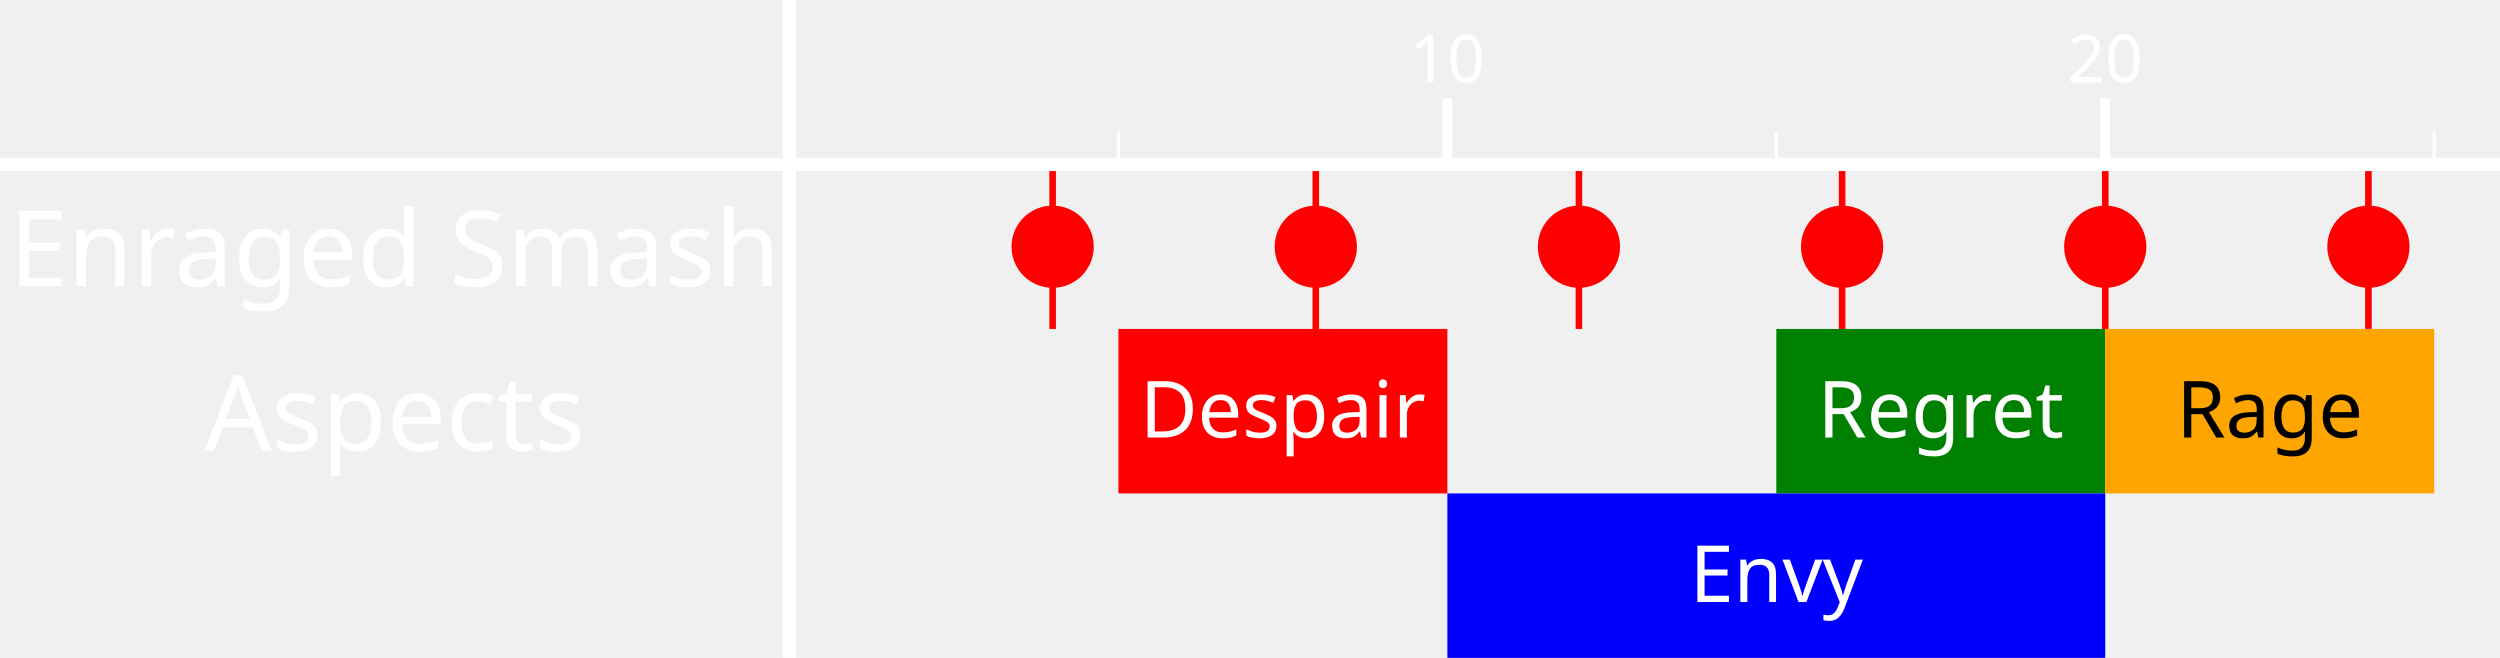
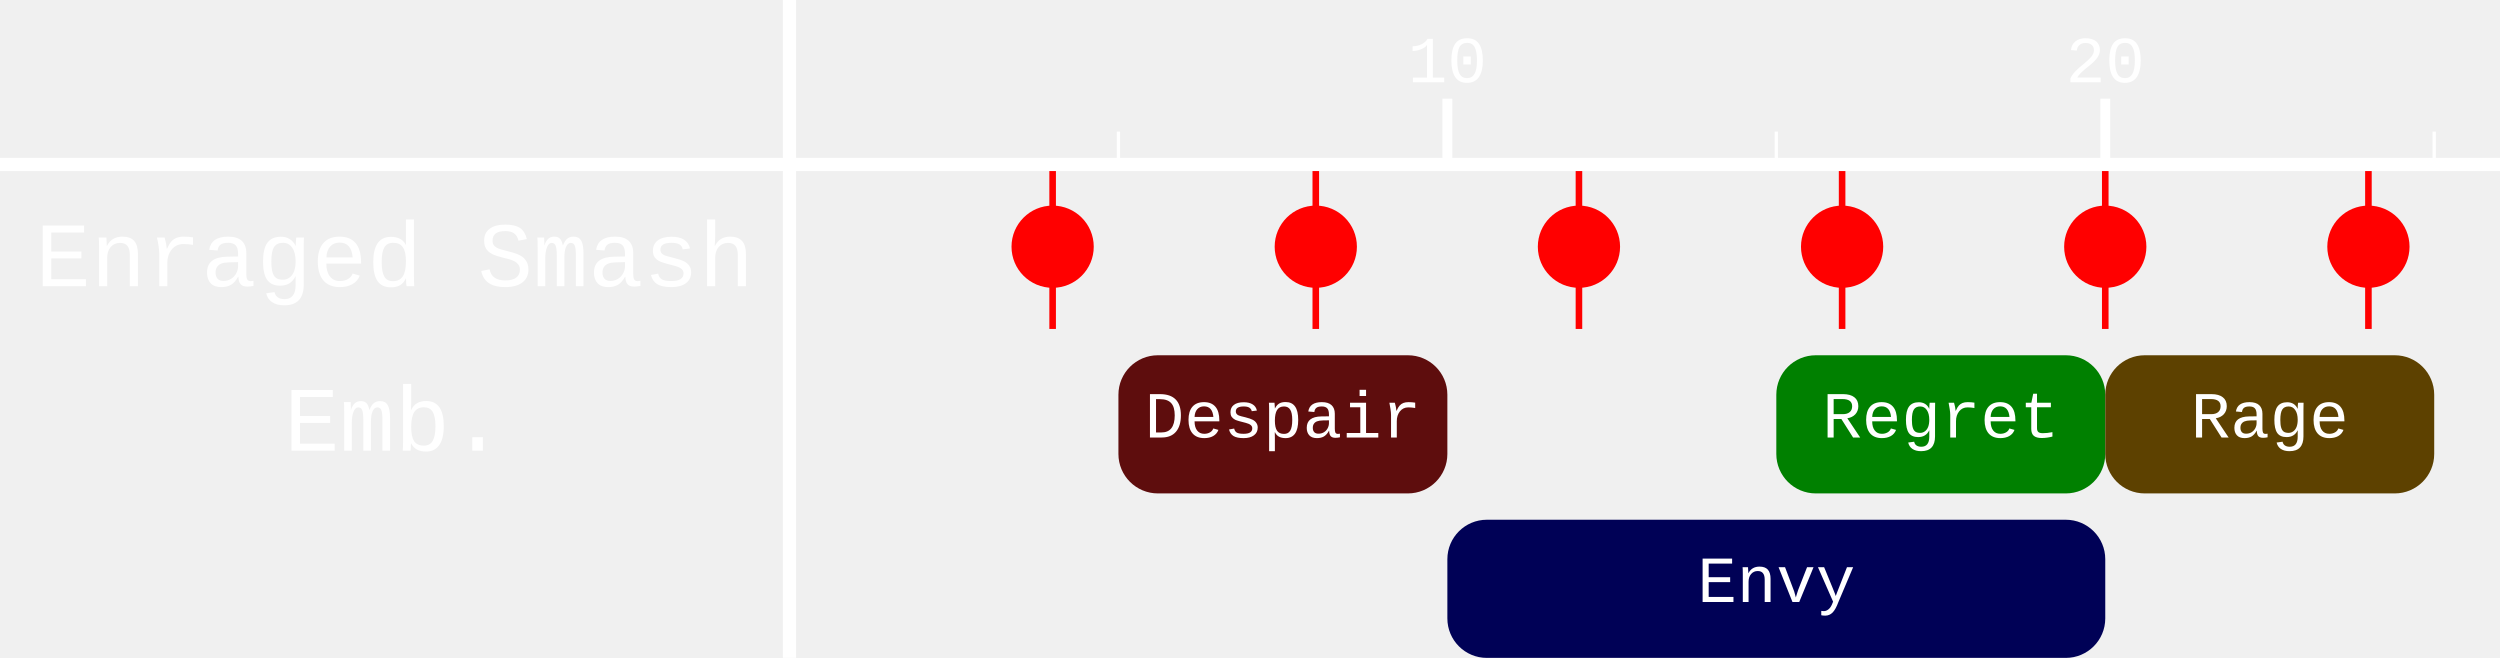
<svg xmlns="http://www.w3.org/2000/svg" width="380" height="100" viewBox="0 0 380 100">
  <defs>
</defs>
-   <text x="60.0" y="43.5" font-size="16" fill="white" style="font-family:Segoe UI;text-anchor:middle">Enraged Smash</text>
+   <text x="60.0" y="43.5" font-size="14" fill="white" style="font-family:Courier New, monospace;text-anchor:middle">Enraged Smash</text>
  <circle cx="160" cy="37.5" r="6.25" fill="red" />
-   <path d="M160,25 L160,50" stroke="red" />
+   <path d="M160,25 L160,50" stroke="red" rx="6" ry="6" />
  <circle cx="200" cy="37.5" r="6.25" fill="red" />
-   <path d="M200,25 L200,50" stroke="red" />
+   <path d="M200,25 L200,50" stroke="red" rx="6" ry="6" />
  <circle cx="240" cy="37.5" r="6.25" fill="red" />
-   <path d="M240,25 L240,50" stroke="red" />
+   <path d="M240,25 L240,50" stroke="red" rx="6" ry="6" />
  <circle cx="280" cy="37.5" r="6.25" fill="red" />
-   <path d="M280,25 L280,50" stroke="red" />
+   <path d="M280,25 L280,50" stroke="red" rx="6" ry="6" />
  <circle cx="320" cy="37.5" r="6.25" fill="red" />
-   <path d="M320,25 L320,50" stroke="red" />
+   <path d="M320,25 L320,50" stroke="red" rx="6" ry="6" />
  <circle cx="360" cy="37.5" r="6.25" fill="red" />
-   <path d="M360,25 L360,50" stroke="red" />
+   <path d="M360,25 L360,50" stroke="red" rx="6" ry="6" />
  <circle cx="400" cy="37.5" r="6.25" fill="red" />
-   <path d="M400,25 L400,50" stroke="red" />
+   <path d="M400,25 L400,50" stroke="red" rx="6" ry="6" />
  <circle cx="440" cy="37.5" r="6.25" fill="red" />
-   <path d="M440,25 L440,50" stroke="red" />
+   <path d="M440,25 L440,50" stroke="red" rx="6" ry="6" />
  <circle cx="480" cy="37.5" r="6.25" fill="red" />
-   <path d="M480,25 L480,50" stroke="red" />
+   <path d="M480,25 L480,50" stroke="red" rx="6" ry="6" />
  <circle cx="520" cy="37.5" r="6.25" fill="red" />
-   <path d="M520,25 L520,50" stroke="red" />
+   <path d="M520,25 L520,50" stroke="red" rx="6" ry="6" />
  <circle cx="560" cy="37.5" r="6.25" fill="red" />
-   <path d="M560,25 L560,50" stroke="red" />
+   <path d="M560,25 L560,50" stroke="red" rx="6" ry="6" />
  <circle cx="600" cy="37.5" r="6.25" fill="red" />
-   <path d="M600,25 L600,50" stroke="red" />
+   <path d="M600,25 L600,50" stroke="red" rx="6" ry="6" />
  <circle cx="640" cy="37.5" r="6.25" fill="red" />
-   <path d="M640,25 L640,50" stroke="red" />
+   <path d="M640,25 L640,50" stroke="red" rx="6" ry="6" />
  <circle cx="680" cy="37.5" r="6.25" fill="red" />
-   <path d="M680,25 L680,50" stroke="red" />
+   <path d="M680,25 L680,50" stroke="red" rx="6" ry="6" />
  <circle cx="720" cy="37.5" r="6.25" fill="red" />
-   <path d="M720,25 L720,50" stroke="red" />
+   <path d="M720,25 L720,50" stroke="red" rx="6" ry="6" />
  <circle cx="760" cy="37.5" r="6.25" fill="red" />
-   <path d="M760,25 L760,50" stroke="red" />
+   <path d="M760,25 L760,50" stroke="red" rx="6" ry="6" />
  <circle cx="800" cy="37.5" r="6.25" fill="red" />
-   <path d="M800,25 L800,50" stroke="red" />
-   <text x="60.0" y="68.5" font-size="16" fill="white" style="font-family:Segoe UI;text-anchor:middle">Aspects</text>
-   <rect x="170" y="50" width="50" height="25" fill="red" />
-   <text x="195.0" y="66.5" font-size="12" fill="white" style="font-family:Segoe UI;text-anchor:middle">Despair</text>
-   <rect x="270" y="50" width="50" height="25" fill="green" />
-   <text x="295.0" y="66.5" font-size="12" fill="white" style="font-family:Segoe UI;text-anchor:middle">Regret</text>
-   <rect x="320" y="50" width="50" height="25" fill="orange" />
-   <text x="345.0" y="66.5" font-size="12" fill="black" style="font-family:Segoe UI;text-anchor:middle">Rage</text>
-   <text x="60.0" y="93.5" font-size="16" fill="white" style="font-family:Segoe UI;text-anchor:middle" />
-   <rect x="220" y="75" width="100" height="25" fill="blue" />
-   <text x="270.0" y="91.5" font-size="12" fill="white" style="font-family:Segoe UI;text-anchor:middle">Envy</text>
+   <path d="M800,25 L800,50" stroke="red" rx="6" ry="6" />
+   <text x="60.0" y="68.5" font-size="14" fill="white" style="font-family:Courier New, monospace;text-anchor:middle">Emb.</text>
+   <rect x="170" y="54" width="50" height="21" fill="#5e0d0d" rx="6" ry="6" />
+   <text x="195.0" y="66.5" font-size="10" fill="white" style="font-family: Courier New, monospace;text-anchor:middle">Despair</text>
+   <rect x="270" y="54" width="50" height="21" fill="green" rx="6" ry="6" />
+   <text x="295.0" y="66.5" font-size="10" fill="white" style="font-family: Courier New, monospace;text-anchor:middle">Regret</text>
+   <rect x="320" y="54" width="50" height="21" fill="#5d4100" rx="6" ry="6" />
+   <text x="345.0" y="66.5" font-size="10" fill="white" style="font-family: Courier New, monospace;text-anchor:middle">Rage</text>
+   <text x="60.0" y="93.5" font-size="14" fill="white" style="font-family:Courier New, monospace;text-anchor:middle" />
+   <rect x="220" y="79" width="100" height="21" fill="#000156" rx="6" ry="6" />
+   <text x="270.0" y="91.5" font-size="10" fill="white" style="font-family: Courier New, monospace;text-anchor:middle">Envy</text>
  <path d="M0,25 L380,25" stroke="white" stroke-width="2" />
  <path d="M120,0 L120,100" stroke="white" stroke-width="2" />
  <path d="M130,22.5 L130,white" stroke="white" stroke-width="0.3" />
  <path d="M140,22.5 L140,white" stroke="white" stroke-width="0.3" />
  <path d="M150,22.5 L150,white" stroke="white" stroke-width="0.3" />
  <path d="M160,22.5 L160,white" stroke="white" stroke-width="0.3" />
  <path d="M170,20.0 L170,25" stroke="white" stroke-width="0.5" />
  <path d="M180,22.5 L180,white" stroke="white" stroke-width="0.3" />
  <path d="M190,22.5 L190,white" stroke="white" stroke-width="0.3" />
  <path d="M200,22.5 L200,white" stroke="white" stroke-width="0.3" />
  <path d="M210,22.5 L210,white" stroke="white" stroke-width="0.3" />
  <path d="M220,15.0 L220,25" stroke="white" stroke-width="1.5" />
-   <text x="220.0" y="12.5" font-size="10" fill="white" style="font-family:Segoe UI;text-anchor:middle">10</text>
+   <text x="220.0" y="12.5" font-size="10" fill="white" style="font-family:Courier New, monospace;text-anchor:middle">10</text>
  <path d="M230,22.5 L230,white" stroke="white" stroke-width="0.3" />
  <path d="M240,22.5 L240,white" stroke="white" stroke-width="0.3" />
  <path d="M250,22.5 L250,white" stroke="white" stroke-width="0.3" />
  <path d="M260,22.5 L260,white" stroke="white" stroke-width="0.3" />
  <path d="M270,20.0 L270,25" stroke="white" stroke-width="0.5" />
  <path d="M280,22.5 L280,white" stroke="white" stroke-width="0.3" />
  <path d="M290,22.5 L290,white" stroke="white" stroke-width="0.3" />
  <path d="M300,22.5 L300,white" stroke="white" stroke-width="0.3" />
  <path d="M310,22.5 L310,white" stroke="white" stroke-width="0.3" />
  <path d="M320,15.0 L320,25" stroke="white" stroke-width="1.5" />
-   <text x="320.0" y="12.5" font-size="10" fill="white" style="font-family:Segoe UI;text-anchor:middle">20</text>
+   <text x="320.0" y="12.5" font-size="10" fill="white" style="font-family:Courier New, monospace;text-anchor:middle">20</text>
  <path d="M330,22.5 L330,white" stroke="white" stroke-width="0.3" />
  <path d="M340,22.5 L340,white" stroke="white" stroke-width="0.3" />
  <path d="M350,22.5 L350,white" stroke="white" stroke-width="0.3" />
  <path d="M360,22.5 L360,white" stroke="white" stroke-width="0.3" />
  <path d="M370,20.0 L370,25" stroke="white" stroke-width="0.5" />
</svg>
